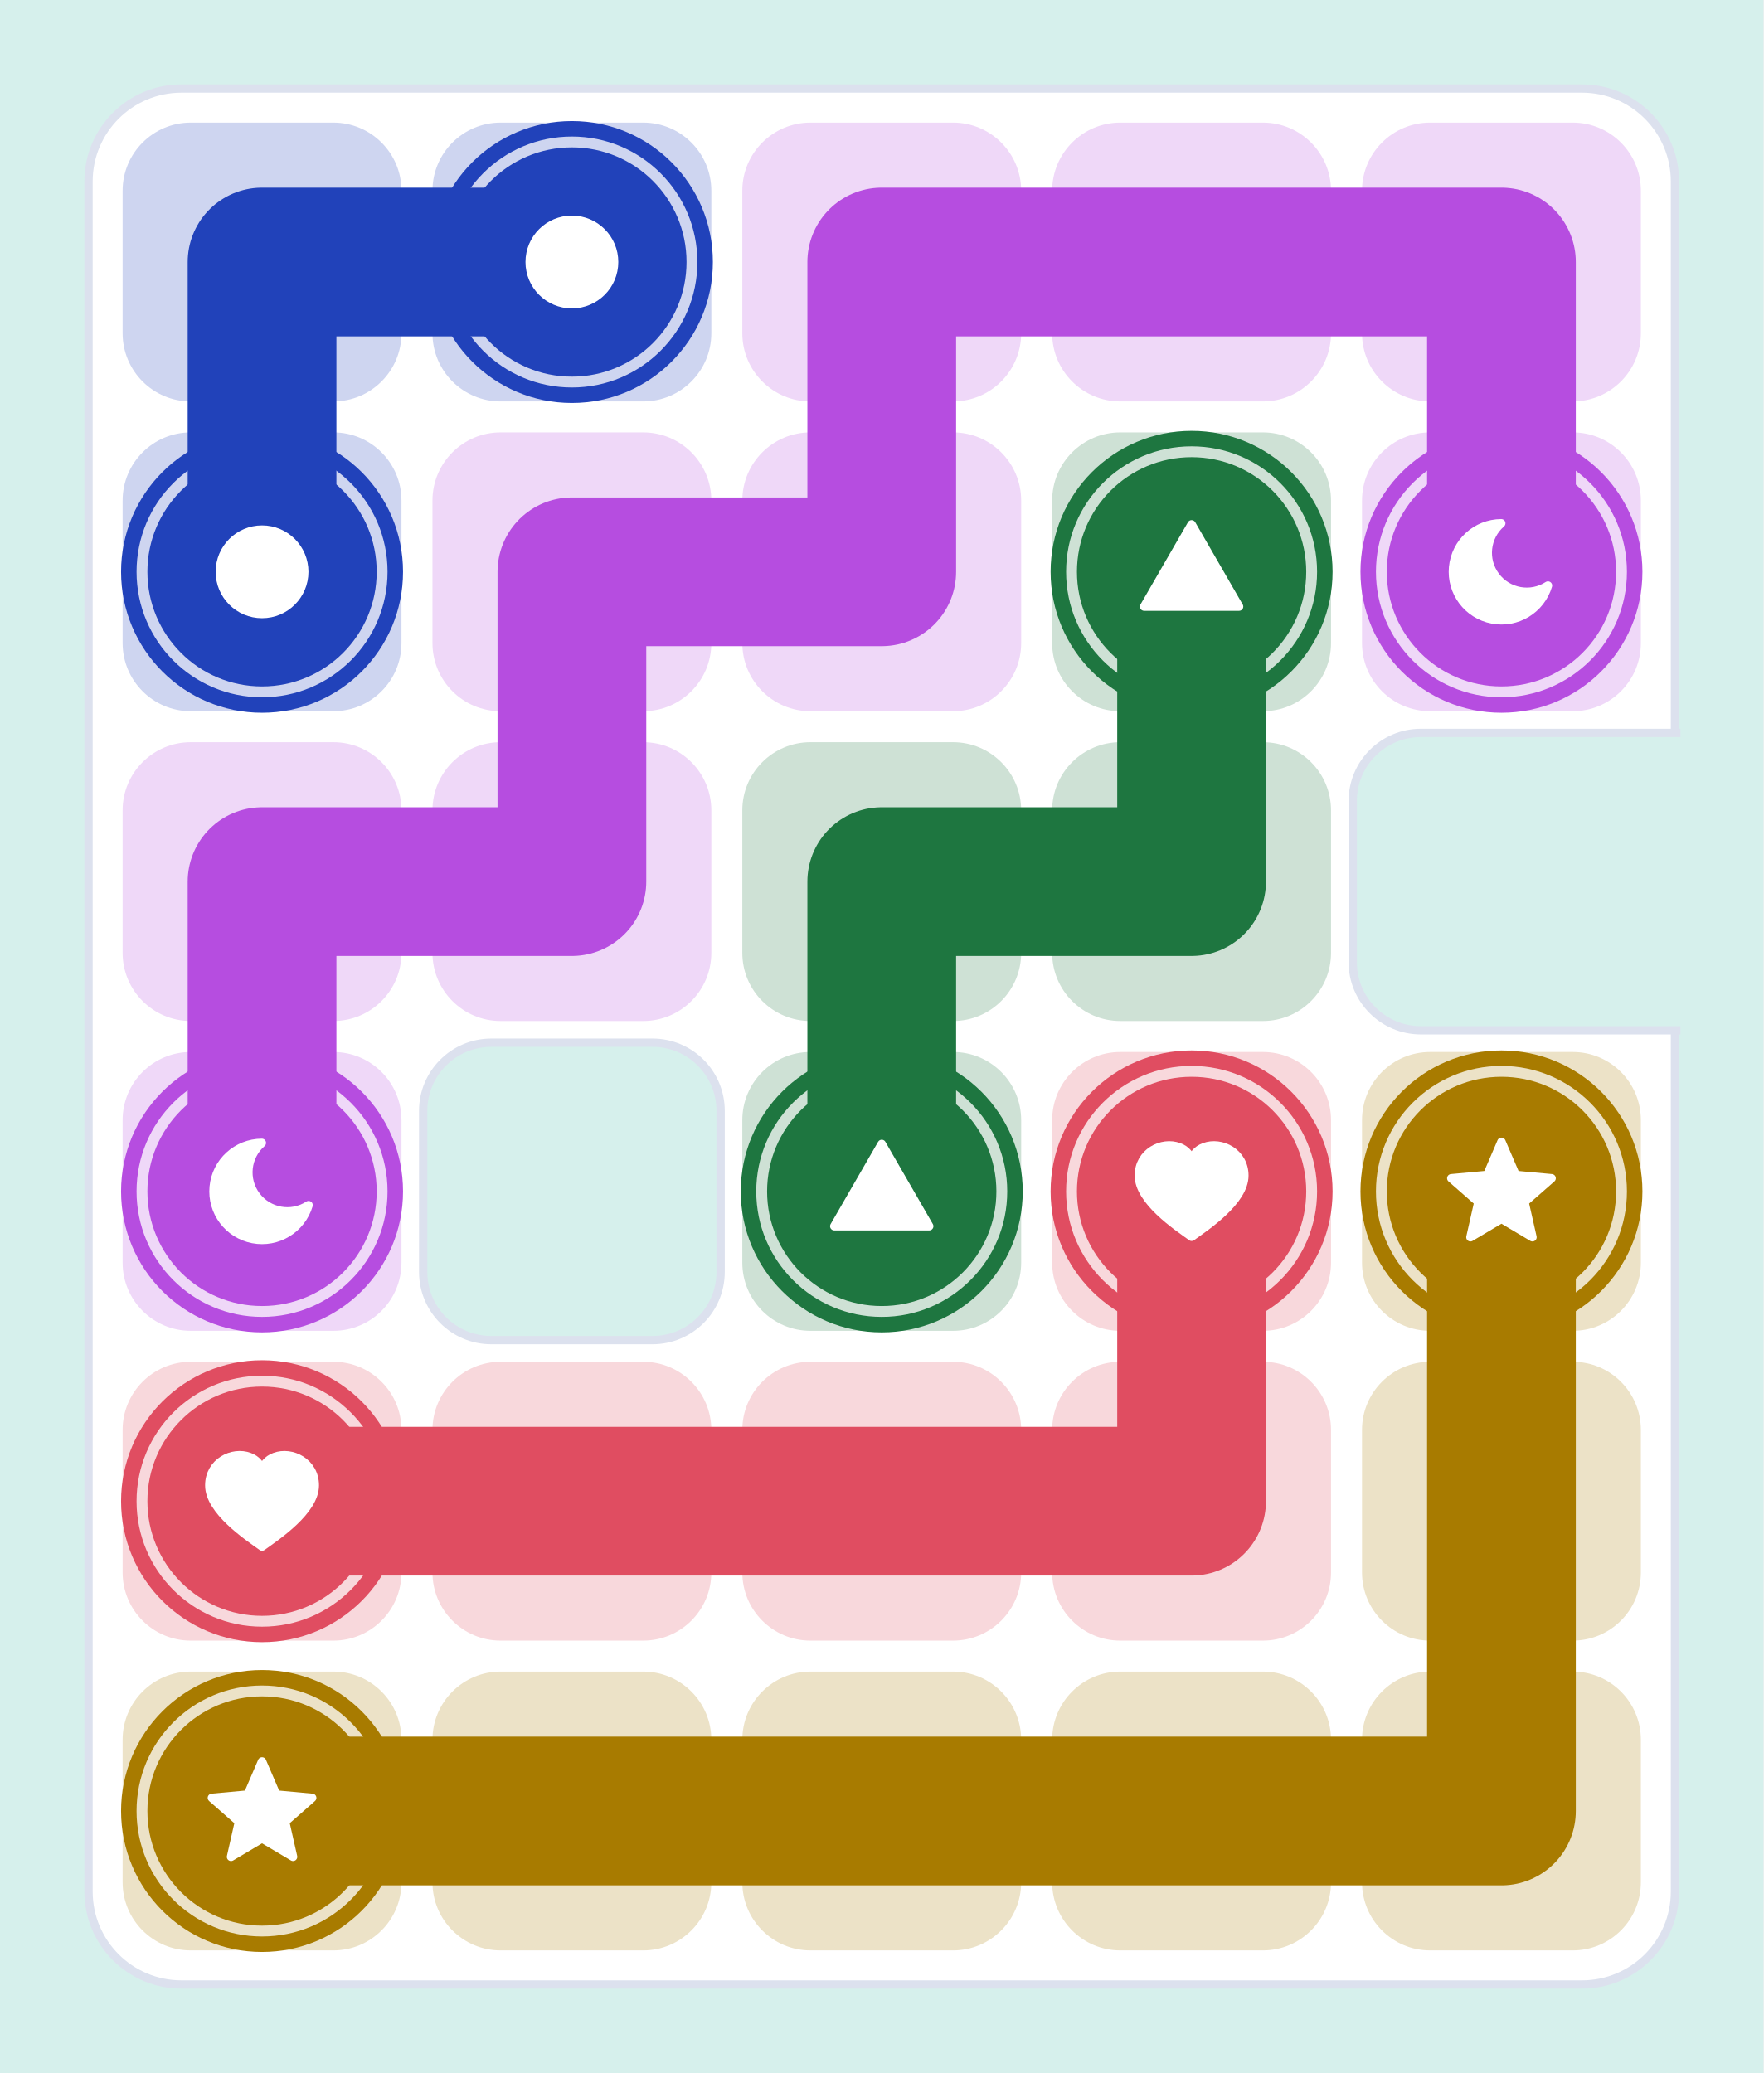
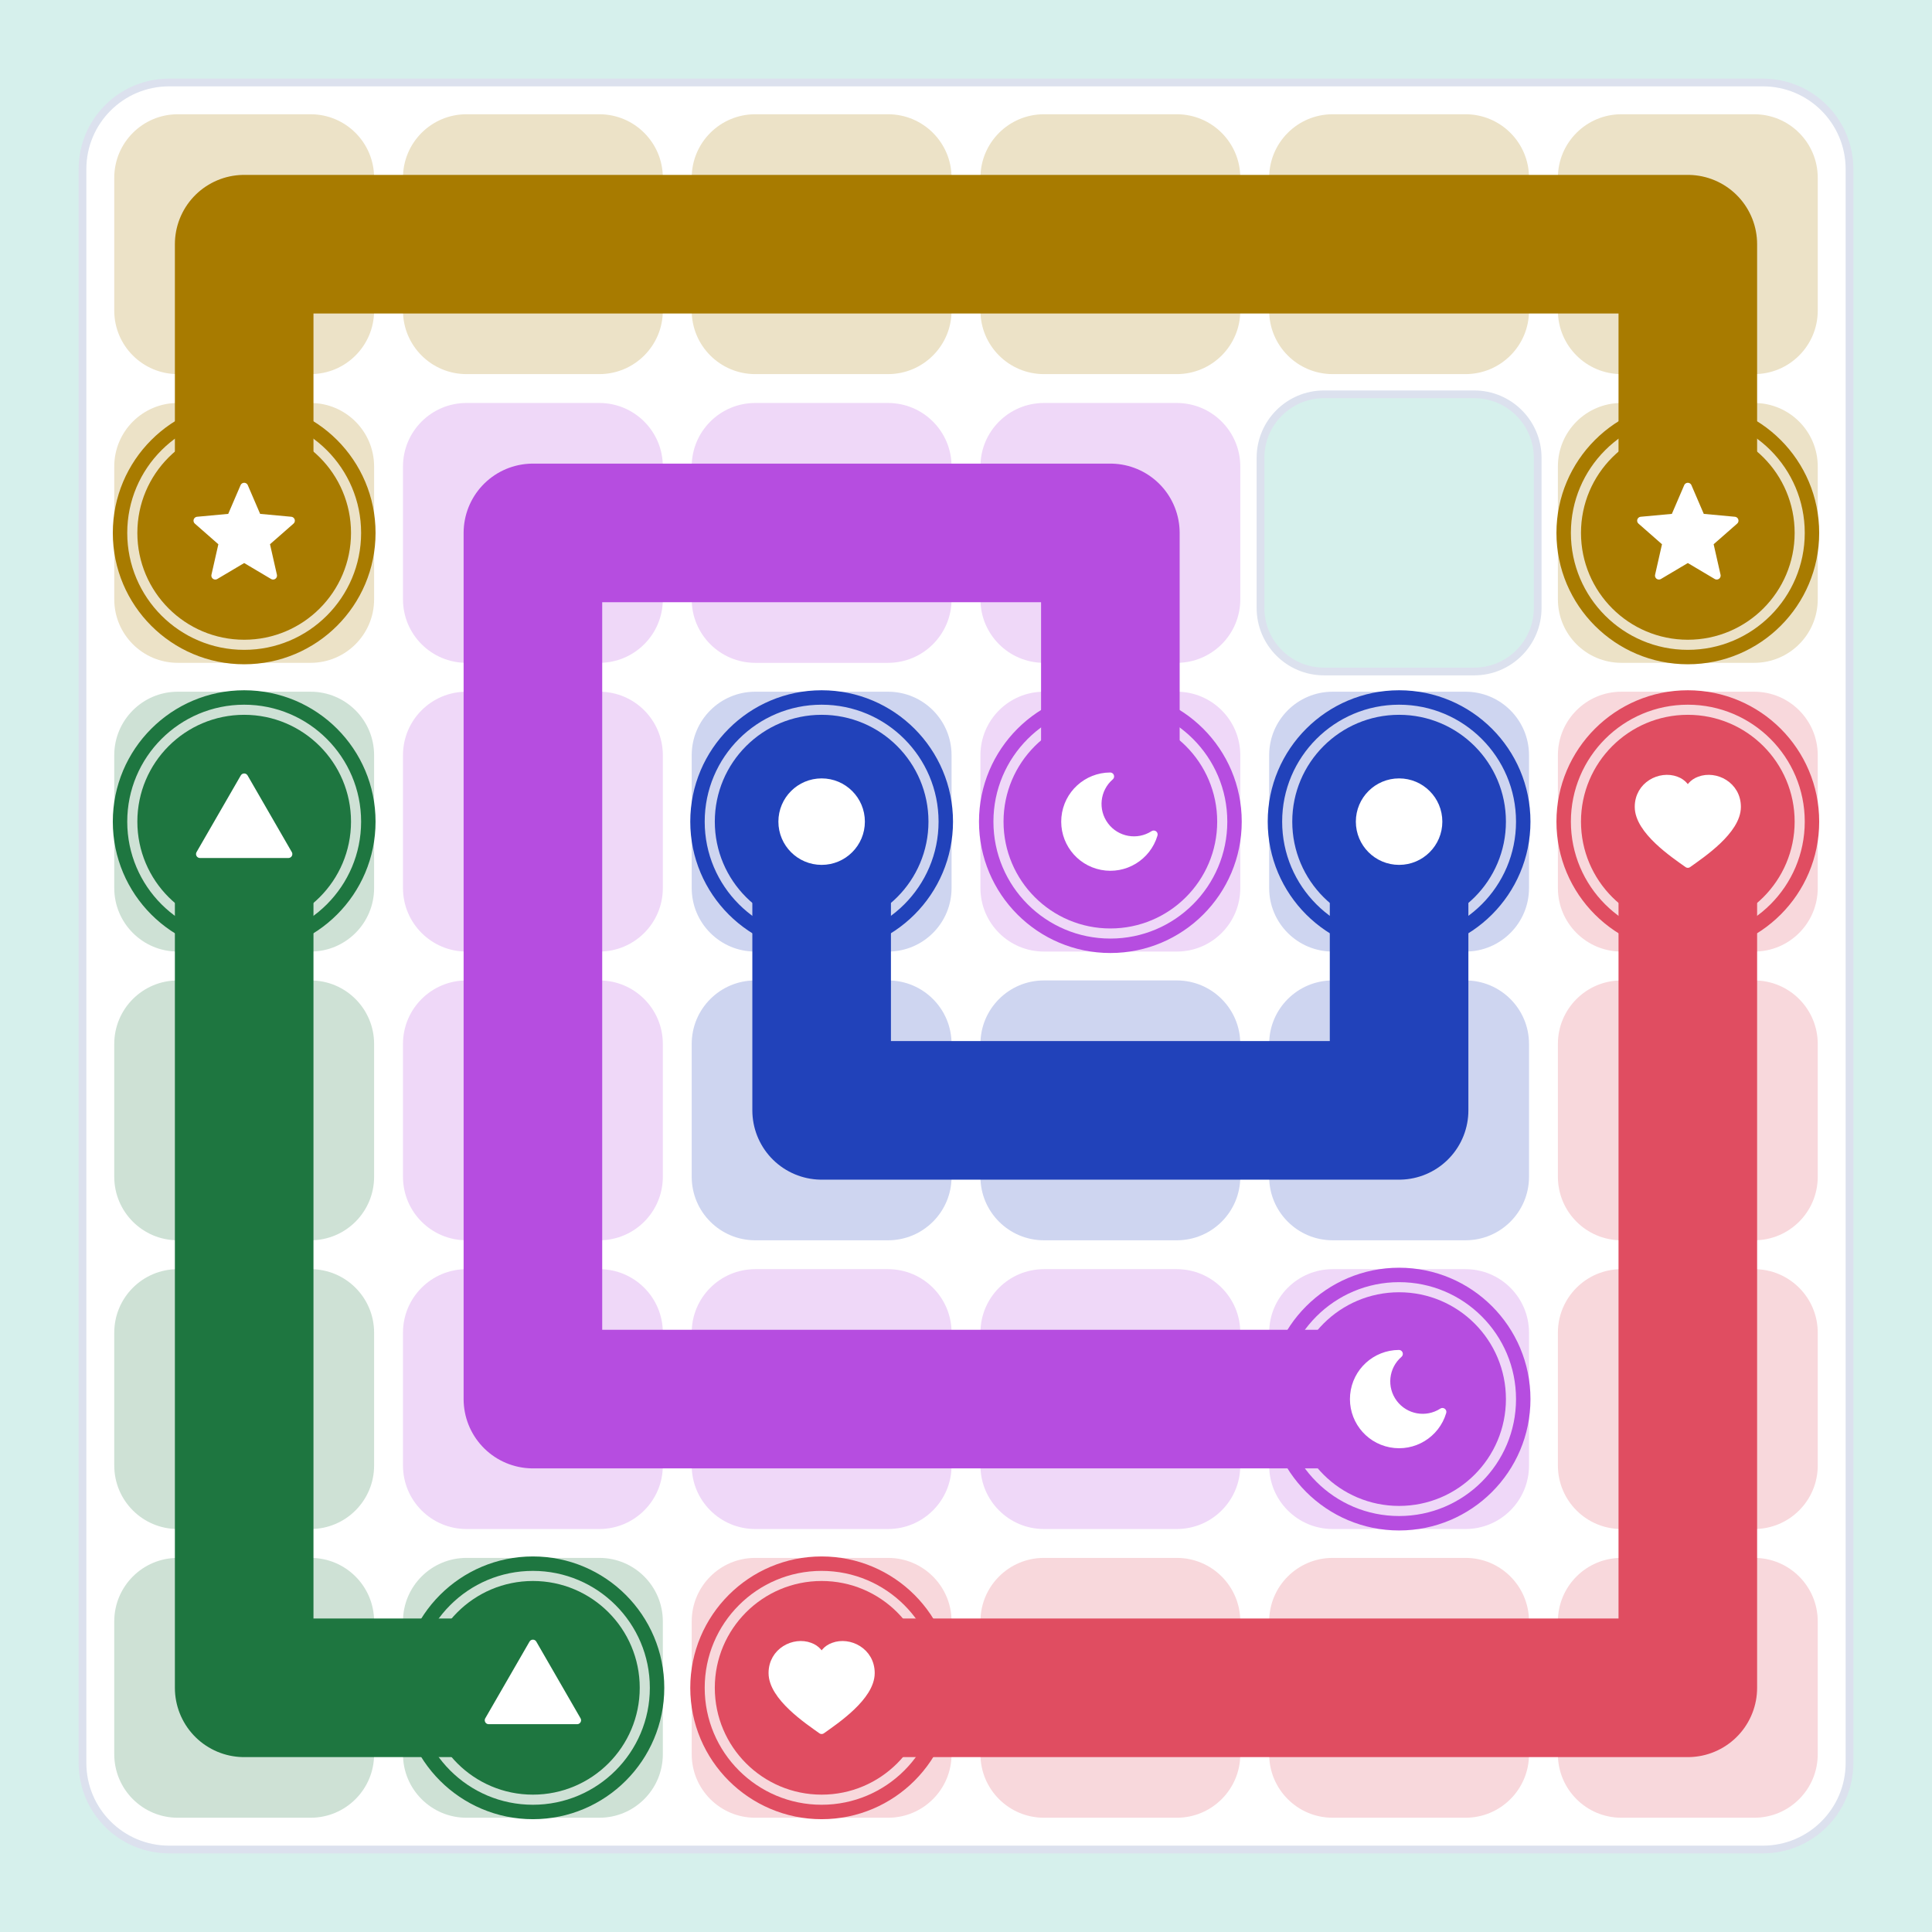
- <svg xmlns="http://www.w3.org/2000/svg" width="318.72" height="374.72" viewBox="0 0 318.72 374.72">
-   <rect width="318.72" height="374.72" fill="#D6F0EC" />
+ <svg xmlns="http://www.w3.org/2000/svg" width="374.72" height="374.72" viewBox="0 0 374.72 374.72">
+   <rect width="374.72" height="374.72" fill="#D6F0EC" />
  <clipPath id="m6c">
-     <rect x="15" y="15" width="288.72" height="344.72" rx="17.8" />
+     <rect x="15" y="15" width="344.72" height="344.72" rx="17.8" />
  </clipPath>
-   <rect x="16" y="16" width="286.72" height="342.72" rx="16.8" fill="#FFFFFF" stroke="#DCE1EE" stroke-width="1.5" />
+   <rect x="16" y="16" width="342.72" height="342.72" rx="16.8" fill="#FFFFFF" stroke="#DCE1EE" stroke-width="1.5" />
  <g clip-path="url(#m6c)">
-     <rect x="22.16" y="22.16" width="50.4" height="50.4" rx="12.32" fill="#CED5F0" />
-     <rect x="78.16" y="22.16" width="50.4" height="50.4" rx="12.32" fill="#CED5F0" />
-     <rect x="134.16" y="22.16" width="50.4" height="50.4" rx="12.32" fill="#EFD8F8" />
-     <rect x="190.16" y="22.16" width="50.4" height="50.4" rx="12.32" fill="#EFD8F8" />
-     <rect x="246.16" y="22.16" width="50.4" height="50.4" rx="12.32" fill="#EFD8F8" />
-     <rect x="22.16" y="78.16" width="50.4" height="50.4" rx="12.32" fill="#CED5F0" />
+     <rect x="22.16" y="22.16" width="50.4" height="50.4" rx="12.32" fill="#ECE2C7" />
+     <rect x="78.16" y="22.16" width="50.4" height="50.4" rx="12.32" fill="#ECE2C7" />
+     <rect x="134.16" y="22.16" width="50.4" height="50.4" rx="12.32" fill="#ECE2C7" />
+     <rect x="190.16" y="22.16" width="50.4" height="50.4" rx="12.32" fill="#ECE2C7" />
+     <rect x="246.16" y="22.16" width="50.4" height="50.4" rx="12.32" fill="#ECE2C7" />
+     <rect x="302.16" y="22.16" width="50.4" height="50.4" rx="12.32" fill="#ECE2C7" />
+     <rect x="22.16" y="78.16" width="50.4" height="50.4" rx="12.32" fill="#ECE2C7" />
    <rect x="78.16" y="78.16" width="50.4" height="50.4" rx="12.32" fill="#EFD8F8" />
    <rect x="134.16" y="78.16" width="50.4" height="50.4" rx="12.32" fill="#EFD8F8" />
-     <rect x="190.16" y="78.16" width="50.4" height="50.4" rx="12.32" fill="#CEE1D5" />
-     <rect x="246.16" y="78.16" width="50.4" height="50.4" rx="12.32" fill="#EFD8F8" />
-     <rect x="22.16" y="134.16" width="50.4" height="50.4" rx="12.32" fill="#EFD8F8" />
+     <rect x="190.16" y="78.16" width="50.4" height="50.4" rx="12.32" fill="#EFD8F8" />
+     <rect x="244.48" y="76.48" width="53.76" height="53.76" rx="12.32" fill="#D6F0EC" stroke="#DCE1EE" stroke-width="1.5" />
+     <rect x="302.16" y="78.16" width="50.4" height="50.4" rx="12.32" fill="#ECE2C7" />
+     <rect x="22.16" y="134.16" width="50.4" height="50.4" rx="12.32" fill="#CEE1D5" />
    <rect x="78.16" y="134.16" width="50.4" height="50.4" rx="12.32" fill="#EFD8F8" />
-     <rect x="134.16" y="134.16" width="50.4" height="50.4" rx="12.32" fill="#CEE1D5" />
-     <rect x="190.16" y="134.16" width="50.4" height="50.4" rx="12.32" fill="#CEE1D5" />
-     <rect x="244.48" y="132.48" width="73.56" height="53.76" rx="12.32" fill="#D6F0EC" stroke="#DCE1EE" stroke-width="1.5" />
-     <rect x="22.16" y="190.16" width="50.4" height="50.4" rx="12.32" fill="#EFD8F8" />
-     <rect x="76.48" y="188.48" width="53.76" height="53.76" rx="12.32" fill="#D6F0EC" stroke="#DCE1EE" stroke-width="1.5" />
-     <rect x="134.16" y="190.16" width="50.4" height="50.4" rx="12.32" fill="#CEE1D5" />
-     <rect x="190.16" y="190.16" width="50.4" height="50.4" rx="12.32" fill="#F8D8DC" />
-     <rect x="246.16" y="190.16" width="50.4" height="50.4" rx="12.32" fill="#ECE2C7" />
-     <rect x="22.16" y="246.16" width="50.4" height="50.4" rx="12.32" fill="#F8D8DC" />
-     <rect x="78.16" y="246.16" width="50.4" height="50.4" rx="12.32" fill="#F8D8DC" />
-     <rect x="134.16" y="246.16" width="50.4" height="50.4" rx="12.32" fill="#F8D8DC" />
-     <rect x="190.16" y="246.16" width="50.4" height="50.4" rx="12.32" fill="#F8D8DC" />
-     <rect x="246.16" y="246.16" width="50.4" height="50.4" rx="12.32" fill="#ECE2C7" />
-     <rect x="22.16" y="302.16" width="50.4" height="50.4" rx="12.32" fill="#ECE2C7" />
-     <rect x="78.16" y="302.16" width="50.4" height="50.4" rx="12.32" fill="#ECE2C7" />
-     <rect x="134.16" y="302.16" width="50.4" height="50.4" rx="12.32" fill="#ECE2C7" />
-     <rect x="190.16" y="302.16" width="50.4" height="50.4" rx="12.32" fill="#ECE2C7" />
-     <rect x="246.16" y="302.16" width="50.4" height="50.4" rx="12.32" fill="#ECE2C7" />
-     <polyline points="47.36,271.36 103.36,271.36 159.36,271.36 215.36,271.36 215.36,215.36" fill="none" stroke="#E04D61" stroke-width="26.88" stroke-linecap="round" stroke-linejoin="round" />
-     <polyline points="103.36,47.36 47.36,47.36 47.36,103.36" fill="none" stroke="#2142BA" stroke-width="26.88" stroke-linecap="round" stroke-linejoin="round" />
-     <polyline points="271.36,215.36 271.36,271.36 271.36,327.36 215.36,327.36 159.36,327.36 103.36,327.36 47.36,327.36" fill="none" stroke="#A87B00" stroke-width="26.88" stroke-linecap="round" stroke-linejoin="round" />
-     <polyline points="159.36,215.36 159.36,159.36 215.36,159.36 215.36,103.36" fill="none" stroke="#1E7640" stroke-width="26.88" stroke-linecap="round" stroke-linejoin="round" />
-     <polyline points="271.36,103.36 271.36,47.36 215.36,47.36 159.36,47.36 159.36,103.36 103.36,103.36 103.36,159.36 47.36,159.36 47.36,215.36" fill="none" stroke="#B64DE0" stroke-width="26.88" stroke-linecap="round" stroke-linejoin="round" />
-     <circle cx="47.36" cy="271.36" r="24.08" fill="none" stroke="#E04D61" stroke-width="2.8" />
-     <circle cx="47.36" cy="271.36" r="20.72" fill="#E04D61" />
-     <path d="M0 0.86 C-0.28 0.66 -1 0.18 -1 -0.30 C-1 -0.74 -0.56 -0.96 -0.24 -0.84 C-0.10 -0.79 -0.02 -0.68 0 -0.58 C0.02 -0.68 0.10 -0.79 0.24 -0.84 C0.56 -0.96 1 -0.74 1 -0.30 C1 0.18 0.28 0.66 0 0.86 Z" transform="translate(47.36 271.36) scale(9.531)" fill="#FFFFFF" stroke="#FFFFFF" stroke-width="0.16" stroke-linejoin="round" />
-     <circle cx="215.36" cy="215.36" r="24.08" fill="none" stroke="#E04D61" stroke-width="2.8" />
-     <circle cx="215.36" cy="215.36" r="20.72" fill="#E04D61" />
-     <path d="M0 0.86 C-0.28 0.66 -1 0.18 -1 -0.30 C-1 -0.74 -0.56 -0.96 -0.24 -0.84 C-0.10 -0.79 -0.02 -0.68 0 -0.58 C0.02 -0.68 0.10 -0.79 0.24 -0.84 C0.56 -0.96 1 -0.74 1 -0.30 C1 0.18 0.28 0.66 0 0.86 Z" transform="translate(215.36 215.36) scale(9.531)" fill="#FFFFFF" stroke="#FFFFFF" stroke-width="0.16" stroke-linejoin="round" />
-     <circle cx="103.36" cy="47.36" r="24.08" fill="none" stroke="#2142BA" stroke-width="2.8" />
-     <circle cx="103.36" cy="47.36" r="20.72" fill="#2142BA" />
-     <path d="M0 -0.80 A0.80 0.80 0 1 1 0 0.80 A0.80 0.80 0 1 1 0 -0.80 Z" transform="translate(103.36 47.36) scale(9.531)" fill="#FFFFFF" stroke="#FFFFFF" stroke-width="0.16" stroke-linejoin="round" />
-     <circle cx="47.36" cy="103.36" r="24.08" fill="none" stroke="#2142BA" stroke-width="2.8" />
-     <circle cx="47.36" cy="103.36" r="20.72" fill="#2142BA" />
-     <path d="M0 -0.80 A0.80 0.80 0 1 1 0 0.80 A0.80 0.80 0 1 1 0 -0.80 Z" transform="translate(47.36 103.36) scale(9.531)" fill="#FFFFFF" stroke="#FFFFFF" stroke-width="0.16" stroke-linejoin="round" />
-     <circle cx="271.36" cy="215.36" r="24.08" fill="none" stroke="#A87B00" stroke-width="2.8" />
-     <circle cx="271.36" cy="215.36" r="20.72" fill="#A87B00" />
-     <path d="M0 -0.94 L0.27 -0.312 L0.951 -0.249 L0.437 0.202 L0.588 0.869 L0 0.52 L-0.588 0.869 L-0.437 0.202 L-0.951 -0.249 L-0.27 -0.312 Z" transform="translate(271.36 215.36) scale(9.531)" fill="#FFFFFF" stroke="#FFFFFF" stroke-width="0.16" stroke-linejoin="round" />
-     <circle cx="47.36" cy="327.36" r="24.08" fill="none" stroke="#A87B00" stroke-width="2.8" />
-     <circle cx="47.36" cy="327.36" r="20.72" fill="#A87B00" />
-     <path d="M0 -0.94 L0.27 -0.312 L0.951 -0.249 L0.437 0.202 L0.588 0.869 L0 0.52 L-0.588 0.869 L-0.437 0.202 L-0.951 -0.249 L-0.27 -0.312 Z" transform="translate(47.36 327.36) scale(9.531)" fill="#FFFFFF" stroke="#FFFFFF" stroke-width="0.16" stroke-linejoin="round" />
-     <circle cx="159.36" cy="215.36" r="24.08" fill="none" stroke="#1E7640" stroke-width="2.8" />
-     <circle cx="159.36" cy="215.36" r="20.72" fill="#1E7640" />
-     <path d="M0 -0.90 L0.90 0.66 L-0.90 0.66 Z" transform="translate(159.36 215.36) scale(9.531)" fill="#FFFFFF" stroke="#FFFFFF" stroke-width="0.16" stroke-linejoin="round" />
-     <circle cx="215.36" cy="103.36" r="24.08" fill="none" stroke="#1E7640" stroke-width="2.8" />
-     <circle cx="215.36" cy="103.36" r="20.72" fill="#1E7640" />
-     <path d="M0 -0.90 L0.90 0.66 L-0.90 0.66 Z" transform="translate(215.36 103.36) scale(9.531)" fill="#FFFFFF" stroke="#FFFFFF" stroke-width="0.16" stroke-linejoin="round" />
-     <circle cx="271.36" cy="103.36" r="24.08" fill="none" stroke="#B64DE0" stroke-width="2.8" />
-     <circle cx="271.36" cy="103.36" r="20.72" fill="#B64DE0" />
-     <path d="M0.882 0.261 A0.92 0.92 0 1 1 -0.004 -0.92 A0.74 0.74 0 0 0 0.882 0.261 Z" transform="translate(271.36 103.36) scale(9.531)" fill="#FFFFFF" stroke="#FFFFFF" stroke-width="0.16" stroke-linejoin="round" />
-     <circle cx="47.36" cy="215.36" r="24.08" fill="none" stroke="#B64DE0" stroke-width="2.8" />
-     <circle cx="47.36" cy="215.36" r="20.72" fill="#B64DE0" />
-     <path d="M0.882 0.261 A0.92 0.92 0 1 1 -0.004 -0.92 A0.74 0.74 0 0 0 0.882 0.261 Z" transform="translate(47.36 215.36) scale(9.531)" fill="#FFFFFF" stroke="#FFFFFF" stroke-width="0.16" stroke-linejoin="round" />
+     <rect x="134.16" y="134.16" width="50.4" height="50.4" rx="12.32" fill="#CED5F0" />
+     <rect x="190.16" y="134.16" width="50.4" height="50.4" rx="12.32" fill="#EFD8F8" />
+     <rect x="246.16" y="134.16" width="50.4" height="50.4" rx="12.32" fill="#CED5F0" />
+     <rect x="302.16" y="134.16" width="50.4" height="50.4" rx="12.32" fill="#F8D8DC" />
+     <rect x="22.16" y="190.16" width="50.4" height="50.4" rx="12.32" fill="#CEE1D5" />
+     <rect x="78.16" y="190.16" width="50.4" height="50.4" rx="12.32" fill="#EFD8F8" />
+     <rect x="134.16" y="190.16" width="50.4" height="50.4" rx="12.32" fill="#CED5F0" />
+     <rect x="190.16" y="190.16" width="50.4" height="50.4" rx="12.32" fill="#CED5F0" />
+     <rect x="246.16" y="190.16" width="50.4" height="50.4" rx="12.32" fill="#CED5F0" />
+     <rect x="302.16" y="190.16" width="50.4" height="50.4" rx="12.32" fill="#F8D8DC" />
+     <rect x="22.16" y="246.16" width="50.4" height="50.4" rx="12.32" fill="#CEE1D5" />
+     <rect x="78.16" y="246.16" width="50.4" height="50.4" rx="12.32" fill="#EFD8F8" />
+     <rect x="134.16" y="246.16" width="50.4" height="50.4" rx="12.32" fill="#EFD8F8" />
+     <rect x="190.16" y="246.16" width="50.4" height="50.4" rx="12.32" fill="#EFD8F8" />
+     <rect x="246.16" y="246.16" width="50.4" height="50.4" rx="12.32" fill="#EFD8F8" />
+     <rect x="302.16" y="246.16" width="50.4" height="50.4" rx="12.32" fill="#F8D8DC" />
+     <rect x="22.16" y="302.16" width="50.4" height="50.4" rx="12.32" fill="#CEE1D5" />
+     <rect x="78.16" y="302.16" width="50.4" height="50.4" rx="12.32" fill="#CEE1D5" />
+     <rect x="134.16" y="302.16" width="50.4" height="50.4" rx="12.32" fill="#F8D8DC" />
+     <rect x="190.16" y="302.16" width="50.4" height="50.4" rx="12.32" fill="#F8D8DC" />
+     <rect x="246.16" y="302.16" width="50.4" height="50.4" rx="12.32" fill="#F8D8DC" />
+     <rect x="302.16" y="302.16" width="50.4" height="50.4" rx="12.32" fill="#F8D8DC" />
+     <polyline points="159.36,327.36 215.36,327.36 271.36,327.36 327.36,327.36 327.36,271.36 327.36,215.36 327.36,159.36" fill="none" stroke="#E04D61" stroke-width="26.88" stroke-linecap="round" stroke-linejoin="round" />
+     <polyline points="271.36,159.36 271.36,215.36 215.36,215.36 159.36,215.36 159.36,159.36" fill="none" stroke="#2142BA" stroke-width="26.88" stroke-linecap="round" stroke-linejoin="round" />
+     <polyline points="327.36,103.36 327.36,47.36 271.36,47.36 215.36,47.36 159.36,47.36 103.36,47.36 47.36,47.36 47.36,103.36" fill="none" stroke="#A87B00" stroke-width="26.88" stroke-linecap="round" stroke-linejoin="round" />
+     <polyline points="47.36,159.36 47.36,215.36 47.36,271.36 47.36,327.36 103.36,327.36" fill="none" stroke="#1E7640" stroke-width="26.88" stroke-linecap="round" stroke-linejoin="round" />
+     <polyline points="215.36,159.36 215.36,103.36 159.36,103.36 103.36,103.36 103.36,159.36 103.36,215.36 103.36,271.36 159.36,271.36 215.36,271.36 271.36,271.36" fill="none" stroke="#B64DE0" stroke-width="26.88" stroke-linecap="round" stroke-linejoin="round" />
+     <circle cx="159.36" cy="327.36" r="24.08" fill="none" stroke="#E04D61" stroke-width="2.8" />
+     <circle cx="159.36" cy="327.36" r="20.72" fill="#E04D61" />
+     <path d="M0 0.86 C-0.28 0.66 -1 0.18 -1 -0.30 C-1 -0.74 -0.56 -0.96 -0.24 -0.84 C-0.10 -0.79 -0.02 -0.68 0 -0.58 C0.02 -0.68 0.10 -0.79 0.24 -0.84 C0.56 -0.96 1 -0.74 1 -0.30 C1 0.18 0.28 0.66 0 0.86 Z" transform="translate(159.36 327.36) scale(9.531)" fill="#FFFFFF" stroke="#FFFFFF" stroke-width="0.16" stroke-linejoin="round" />
+     <circle cx="327.36" cy="159.36" r="24.08" fill="none" stroke="#E04D61" stroke-width="2.8" />
+     <circle cx="327.36" cy="159.36" r="20.72" fill="#E04D61" />
+     <path d="M0 0.86 C-0.28 0.66 -1 0.18 -1 -0.30 C-1 -0.74 -0.56 -0.96 -0.24 -0.84 C-0.10 -0.79 -0.02 -0.68 0 -0.58 C0.02 -0.68 0.10 -0.79 0.24 -0.84 C0.56 -0.96 1 -0.74 1 -0.30 C1 0.18 0.28 0.66 0 0.86 Z" transform="translate(327.36 159.36) scale(9.531)" fill="#FFFFFF" stroke="#FFFFFF" stroke-width="0.16" stroke-linejoin="round" />
+     <circle cx="271.36" cy="159.36" r="24.08" fill="none" stroke="#2142BA" stroke-width="2.8" />
+     <circle cx="271.36" cy="159.36" r="20.72" fill="#2142BA" />
+     <path d="M0 -0.80 A0.80 0.80 0 1 1 0 0.80 A0.80 0.80 0 1 1 0 -0.80 Z" transform="translate(271.36 159.36) scale(9.531)" fill="#FFFFFF" stroke="#FFFFFF" stroke-width="0.16" stroke-linejoin="round" />
+     <circle cx="159.36" cy="159.36" r="24.08" fill="none" stroke="#2142BA" stroke-width="2.8" />
+     <circle cx="159.36" cy="159.36" r="20.72" fill="#2142BA" />
+     <path d="M0 -0.80 A0.80 0.80 0 1 1 0 0.80 A0.80 0.80 0 1 1 0 -0.80 Z" transform="translate(159.36 159.36) scale(9.531)" fill="#FFFFFF" stroke="#FFFFFF" stroke-width="0.16" stroke-linejoin="round" />
+     <circle cx="327.36" cy="103.36" r="24.08" fill="none" stroke="#A87B00" stroke-width="2.8" />
+     <circle cx="327.36" cy="103.36" r="20.72" fill="#A87B00" />
+     <path d="M0 -0.94 L0.27 -0.312 L0.951 -0.249 L0.437 0.202 L0.588 0.869 L0 0.52 L-0.588 0.869 L-0.437 0.202 L-0.951 -0.249 L-0.27 -0.312 Z" transform="translate(327.36 103.36) scale(9.531)" fill="#FFFFFF" stroke="#FFFFFF" stroke-width="0.16" stroke-linejoin="round" />
+     <circle cx="47.36" cy="103.36" r="24.08" fill="none" stroke="#A87B00" stroke-width="2.8" />
+     <circle cx="47.36" cy="103.36" r="20.72" fill="#A87B00" />
+     <path d="M0 -0.94 L0.27 -0.312 L0.951 -0.249 L0.437 0.202 L0.588 0.869 L0 0.52 L-0.588 0.869 L-0.437 0.202 L-0.951 -0.249 L-0.27 -0.312 Z" transform="translate(47.36 103.36) scale(9.531)" fill="#FFFFFF" stroke="#FFFFFF" stroke-width="0.16" stroke-linejoin="round" />
+     <circle cx="47.36" cy="159.36" r="24.08" fill="none" stroke="#1E7640" stroke-width="2.8" />
+     <circle cx="47.36" cy="159.36" r="20.72" fill="#1E7640" />
+     <path d="M0 -0.90 L0.90 0.66 L-0.90 0.66 Z" transform="translate(47.36 159.36) scale(9.531)" fill="#FFFFFF" stroke="#FFFFFF" stroke-width="0.16" stroke-linejoin="round" />
+     <circle cx="103.36" cy="327.36" r="24.08" fill="none" stroke="#1E7640" stroke-width="2.8" />
+     <circle cx="103.36" cy="327.36" r="20.72" fill="#1E7640" />
+     <path d="M0 -0.90 L0.90 0.66 L-0.90 0.66 Z" transform="translate(103.36 327.36) scale(9.531)" fill="#FFFFFF" stroke="#FFFFFF" stroke-width="0.16" stroke-linejoin="round" />
+     <circle cx="215.36" cy="159.36" r="24.08" fill="none" stroke="#B64DE0" stroke-width="2.8" />
+     <circle cx="215.36" cy="159.36" r="20.72" fill="#B64DE0" />
+     <path d="M0.882 0.261 A0.92 0.92 0 1 1 -0.004 -0.92 A0.74 0.74 0 0 0 0.882 0.261 Z" transform="translate(215.36 159.36) scale(9.531)" fill="#FFFFFF" stroke="#FFFFFF" stroke-width="0.16" stroke-linejoin="round" />
+     <circle cx="271.36" cy="271.36" r="24.08" fill="none" stroke="#B64DE0" stroke-width="2.8" />
+     <circle cx="271.36" cy="271.36" r="20.72" fill="#B64DE0" />
+     <path d="M0.882 0.261 A0.92 0.92 0 1 1 -0.004 -0.92 A0.74 0.74 0 0 0 0.882 0.261 Z" transform="translate(271.36 271.36) scale(9.531)" fill="#FFFFFF" stroke="#FFFFFF" stroke-width="0.16" stroke-linejoin="round" />
  </g>
</svg>
